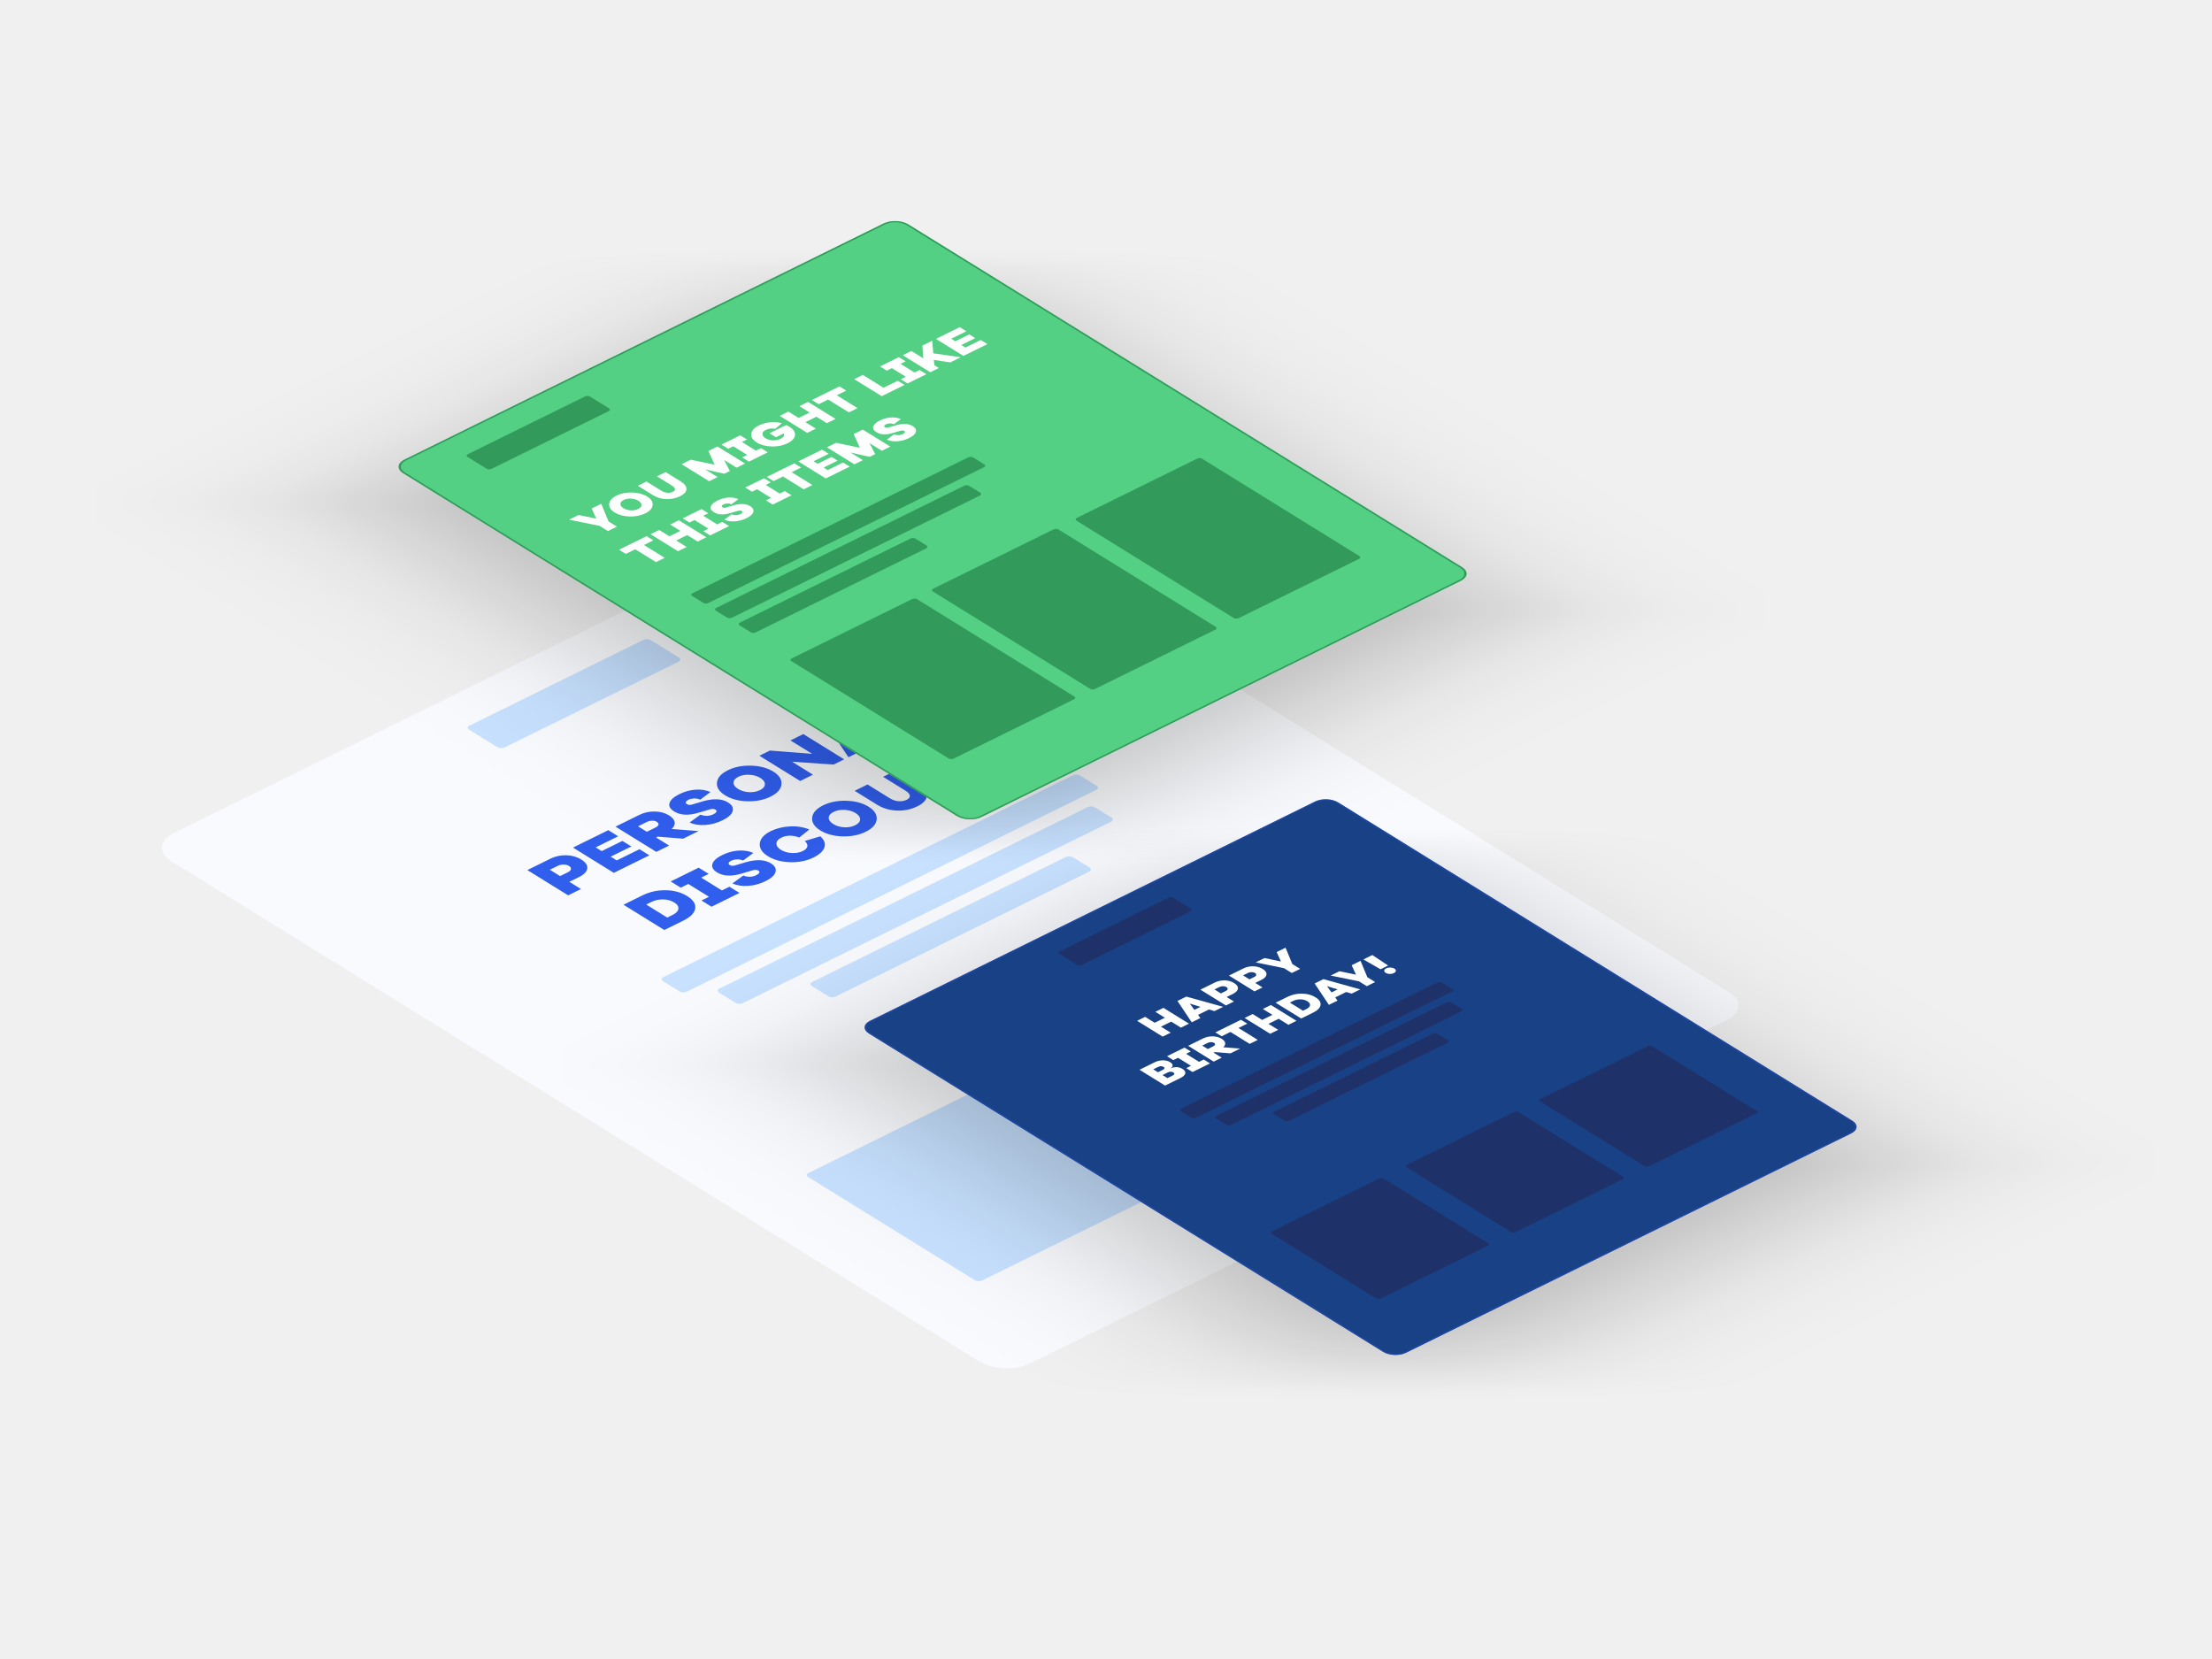
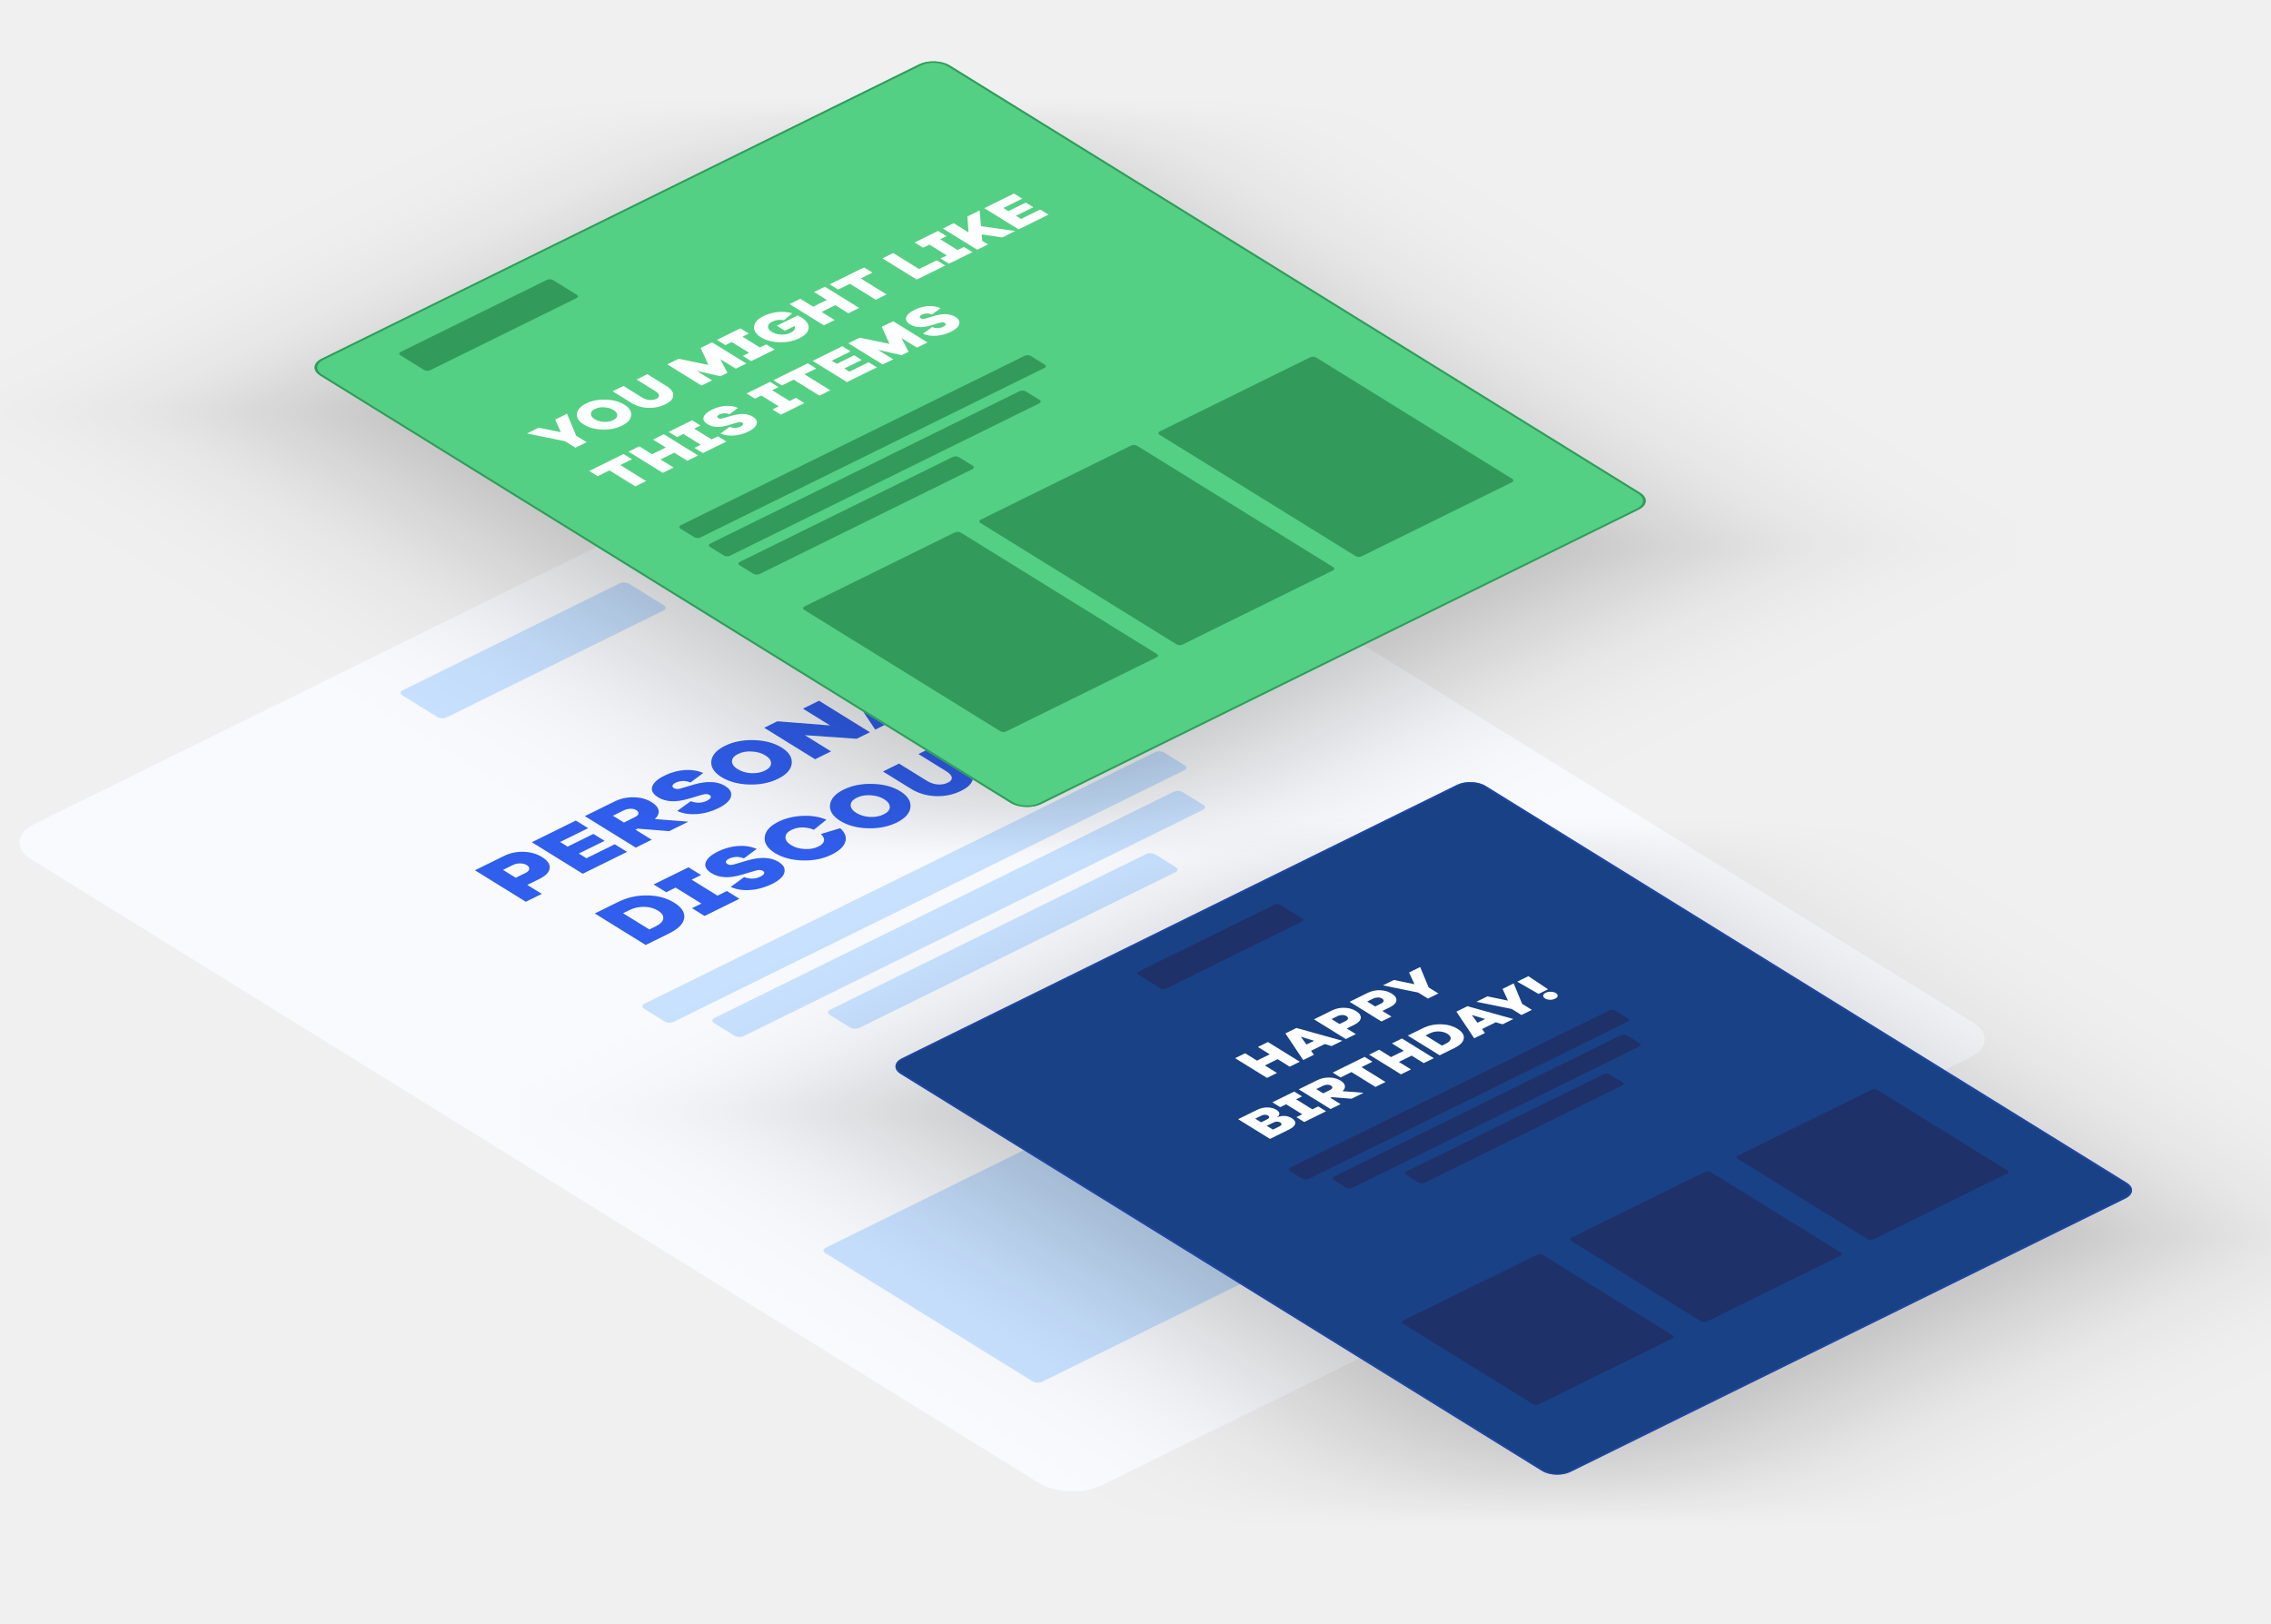
- <svg xmlns="http://www.w3.org/2000/svg" width="1024" height="768" viewBox="0 0 680 420" fill="none">
-   <g transform="matrix(0.69, -0.34, 0.63, 0.39, -60, 150)">
+ <svg xmlns="http://www.w3.org/2000/svg" width="1024" height="732" viewBox="0 0 560 400" fill="none">
+   <g transform="matrix(0.69, -0.34, 0.63, 0.39, -105, 142)">
    <path d="M0 178.85C0 172.305 5.305 167 11.85 167H322.099C328.643 167 333.948 172.305 333.948 178.85V573.15C333.948 579.695 328.643 585 322.099 585H11.85C5.305 585 0 579.695 0 573.15V178.85Z" fill="#F8FAFD" />
    <path d="M84.769 259.723H95.085C97.285 259.723 99.049 260.367 100.377 261.656C101.705 262.944 102.369 264.639 102.369 266.739C102.369 268.92 101.665 270.674 100.258 272.002C98.871 273.31 97.008 273.964 94.669 273.964H90.477V279.642H84.769V259.723ZM90.477 269.445H93.985C94.778 269.445 95.432 269.207 95.947 268.731C96.482 268.256 96.75 267.641 96.75 266.888C96.75 266.175 96.482 265.59 95.947 265.134C95.432 264.678 94.778 264.45 93.985 264.45H90.477V269.445ZM120.952 274.826V279.642H105.106V259.723H120.833V264.539H110.814V267.483H120.03V271.853H110.814V274.826H120.952ZM142.869 279.642H136.001L130.531 273.28H129.758V279.642H124.05V259.723H134.663C136.804 259.723 138.528 260.338 139.836 261.566C141.164 262.795 141.828 264.411 141.828 266.412C141.828 267.998 141.402 269.366 140.55 270.515C139.698 271.645 138.528 272.438 137.042 272.894L142.869 279.642ZM129.758 268.761H133.593C134.386 268.761 135.02 268.563 135.496 268.166C135.971 267.75 136.209 267.215 136.209 266.561C136.209 265.927 135.971 265.421 135.496 265.045C135.02 264.648 134.386 264.45 133.593 264.45H129.758V268.761ZM152.885 259.277C155.243 259.277 157.176 259.783 158.682 260.793C160.189 261.804 161.12 263.231 161.477 265.075L155.888 266.204C155.709 265.332 155.333 264.698 154.758 264.302C154.183 263.905 153.559 263.707 152.885 263.707C152.251 263.707 151.735 263.856 151.339 264.153C150.962 264.43 150.774 264.817 150.774 265.312C150.774 265.986 151.16 266.412 151.933 266.591L155.977 267.542C159.762 268.494 161.655 270.466 161.655 273.458C161.655 274.945 161.219 276.204 160.347 277.234C159.495 278.265 158.454 278.998 157.225 279.434C155.997 279.87 154.649 280.088 153.182 280.088C150.724 280.088 148.663 279.533 146.998 278.423C145.333 277.313 144.362 275.817 144.085 273.934L149.912 272.834C150.368 274.598 151.497 275.48 153.301 275.48C153.995 275.48 154.56 275.341 154.996 275.064C155.432 274.786 155.65 274.39 155.65 273.875C155.65 273.201 155.194 272.755 154.282 272.537L150.15 271.556C146.503 270.703 144.679 268.781 144.679 265.788C144.679 263.747 145.442 262.151 146.969 261.002C148.495 259.852 150.467 259.277 152.885 259.277ZM166.875 262.31C168.956 260.288 171.503 259.277 174.516 259.277C177.529 259.277 180.065 260.288 182.127 262.31C184.208 264.311 185.248 266.769 185.248 269.683C185.248 272.596 184.208 275.064 182.127 277.086C180.065 279.087 177.529 280.088 174.516 280.088C171.503 280.088 168.956 279.087 166.875 277.086C164.814 275.064 163.783 272.596 163.783 269.683C163.783 266.769 164.814 264.311 166.875 262.31ZM170.948 273.458C171.9 274.449 173.089 274.945 174.516 274.945C175.943 274.945 177.122 274.449 178.054 273.458C179.005 272.448 179.481 271.189 179.481 269.683C179.481 268.196 179.005 266.948 178.054 265.937C177.122 264.926 175.943 264.42 174.516 264.42C173.089 264.42 171.9 264.926 170.948 265.937C170.017 266.948 169.551 268.196 169.551 269.683C169.551 271.189 170.017 272.448 170.948 273.458ZM207.731 259.723V279.642H203.004L193.847 269.385V279.642H188.139V259.723H192.836L201.993 270.337V259.723H207.731ZM231.991 279.642H225.837L224.737 276.61H216.888L215.758 279.642H209.634L217.661 259.723H223.964L231.991 279.642ZM223.012 271.823L220.842 265.848L218.642 271.823H223.012ZM249.084 274.737V279.642H233.982V259.723H239.69V274.737H249.084ZM94.727 295.723H103.14C106.391 295.723 109.007 296.645 110.989 298.488C112.991 300.311 113.992 302.71 113.992 305.683C113.992 308.656 112.991 311.064 110.989 312.907C109.007 314.731 106.391 315.642 103.14 315.642H94.727V295.723ZM100.435 310.826H102.724C104.369 310.826 105.697 310.35 106.708 309.399C107.719 308.448 108.224 307.209 108.224 305.683C108.224 304.157 107.719 302.918 106.708 301.966C105.697 301.015 104.369 300.539 102.724 300.539H100.435V310.826ZM124.868 300.629V310.737H128.228V315.642H115.771V310.737H119.13V300.629H115.771V295.723H128.228V300.629H124.868ZM139.109 295.277C141.467 295.277 143.4 295.783 144.906 296.793C146.412 297.804 147.344 299.231 147.701 301.075L142.111 302.204C141.933 301.332 141.556 300.698 140.982 300.302C140.407 299.905 139.782 299.707 139.109 299.707C138.474 299.707 137.959 299.856 137.563 300.153C137.186 300.43 136.998 300.817 136.998 301.312C136.998 301.986 137.384 302.412 138.157 302.591L142.2 303.542C145.986 304.494 147.879 306.466 147.879 309.458C147.879 310.945 147.443 312.204 146.571 313.234C145.719 314.265 144.678 314.998 143.449 315.434C142.22 315.87 140.873 316.088 139.406 316.088C136.948 316.088 134.887 315.533 133.222 314.423C131.557 313.313 130.586 311.817 130.308 309.934L136.136 308.834C136.591 310.598 137.721 311.48 139.525 311.48C140.218 311.48 140.783 311.341 141.219 311.064C141.655 310.786 141.873 310.39 141.873 309.875C141.873 309.201 141.418 308.755 140.506 308.537L136.373 307.556C132.726 306.703 130.903 304.781 130.903 301.788C130.903 299.747 131.666 298.151 133.192 297.002C134.718 295.852 136.69 295.277 139.109 295.277ZM160.74 310.945C161.909 310.945 162.88 310.608 163.653 309.934C164.446 309.26 164.981 308.269 165.259 306.961L170.967 308.269C170.531 310.687 169.391 312.6 167.548 314.007C165.724 315.395 163.455 316.088 160.74 316.088C157.727 316.088 155.18 315.087 153.099 313.086C151.038 311.064 150.007 308.596 150.007 305.683C150.007 302.769 151.038 300.311 153.099 298.31C155.18 296.288 157.727 295.277 160.74 295.277C163.277 295.277 165.496 295.971 167.399 297.358C169.322 298.746 170.511 300.589 170.967 302.888L165.259 304.256C164.981 303.007 164.446 302.056 163.653 301.402C162.88 300.748 161.909 300.42 160.74 300.42C159.332 300.42 158.153 300.926 157.202 301.937C156.25 302.948 155.775 304.196 155.775 305.683C155.775 307.169 156.25 308.418 157.202 309.429C158.153 310.44 159.332 310.945 160.74 310.945ZM176.427 298.31C178.508 296.288 181.055 295.277 184.067 295.277C187.08 295.277 189.617 296.288 191.678 298.31C193.759 300.311 194.8 302.769 194.8 305.683C194.8 308.596 193.759 311.064 191.678 313.086C189.617 315.087 187.08 316.088 184.067 316.088C181.055 316.088 178.508 315.087 176.427 313.086C174.365 311.064 173.335 308.596 173.335 305.683C173.335 302.769 174.365 300.311 176.427 298.31ZM180.5 309.458C181.451 310.449 182.64 310.945 184.067 310.945C185.494 310.945 186.674 310.449 187.605 309.458C188.557 308.448 189.032 307.189 189.032 305.683C189.032 304.196 188.557 302.948 187.605 301.937C186.674 300.926 185.494 300.42 184.067 300.42C182.64 300.42 181.451 300.926 180.5 301.937C179.568 302.948 179.102 304.196 179.102 305.683C179.102 307.189 179.568 308.448 180.5 309.458ZM216.123 295.723V306.634C216.123 309.508 215.291 311.807 213.626 313.531C211.981 315.236 209.791 316.088 207.055 316.088C204.241 316.088 201.981 315.236 200.277 313.531C198.572 311.827 197.72 309.528 197.72 306.634V295.723H203.458V306.634C203.458 307.982 203.785 309.032 204.439 309.785C205.093 310.539 205.965 310.915 207.055 310.915C208.066 310.915 208.869 310.539 209.464 309.785C210.078 309.013 210.385 307.962 210.385 306.634V295.723H216.123ZM239.13 295.723V315.642H234.403L225.246 305.385V315.642H219.537V295.723H224.235L233.392 306.337V295.723H239.13Z" fill="#305EED" />
    <rect width="80.989" height="17.173" rx="1.699" transform="matrix(1 0 0 -1 126.562 200.977)" fill="#C7E1FF" />
    <rect width="185.85" height="11.448" rx="1.699" transform="matrix(1 0 0 -1 73.9014 347.558)" fill="#C7E1FF" />
    <rect width="167.481" height="11.448" rx="1.699" transform="matrix(1 0 0 -1 83.2285 364.731)" fill="#C7E1FF" />
    <rect width="116.336" height="11.448" rx="1.699" transform="matrix(1 0 0 -1 108.882 381.903)" fill="#C7E1FF" />
    <rect width="79.769" height="84.718" rx="1.699" transform="matrix(1 0 0 -1 31.4292 538.199)" fill="#C7E1FF" />
    <rect width="79.769" height="84.718" rx="1.699" transform="matrix(1 0 0 -1 127.416 538.199)" fill="#C7E1FF" />
    <rect width="79.769" height="84.718" rx="1.699" transform="matrix(1 0 0 -1 222.551 538.199)" fill="#C7E1FF" />
    <g filter="url(#filter0_d)">
      <path d="M213 58.726C213 55.564 215.564 53 218.726 53H432.274C435.436 53 438 55.563 438 58.726V328.904C438 332.067 435.436 334.63 432.274 334.63H218.726C215.564 334.63 213 332.067 213 328.904V58.726Z" fill="#53D084" />
      <path d="M213.358 58.726C213.358 55.761 215.761 53.358 218.726 53.358H432.274C435.239 53.358 437.642 55.761 437.642 58.726V328.904C437.642 331.869 435.239 334.272 432.274 334.272H218.726C215.761 334.272 213.358 331.869 213.358 328.904V58.726Z" stroke="#329B5B" stroke-width="0.716" />
      <path d="M249.866 114.955L244.618 124.269V128.376H240.612V124.269L235.544 114.955H239.77L242.695 120.403L245.599 114.955H249.866ZM251.812 116.698C253.214 115.336 254.93 114.655 256.96 114.655C258.989 114.655 260.699 115.336 262.088 116.698C263.49 118.046 264.191 119.702 264.191 121.665C264.191 123.628 263.49 125.291 262.088 126.653C260.699 128.002 258.989 128.676 256.96 128.676C254.93 128.676 253.214 128.002 251.812 126.653C250.423 125.291 249.729 123.628 249.729 121.665C249.729 119.702 250.423 118.046 251.812 116.698ZM254.556 124.209C255.197 124.877 255.998 125.211 256.96 125.211C257.921 125.211 258.716 124.877 259.343 124.209C259.984 123.528 260.305 122.68 260.305 121.665C260.305 120.664 259.984 119.823 259.343 119.141C258.716 118.46 257.921 118.12 256.96 118.12C255.998 118.12 255.197 118.46 254.556 119.141C253.928 119.823 253.614 120.664 253.614 121.665C253.614 122.68 253.928 123.528 254.556 124.209ZM278.557 114.955V122.306C278.557 124.243 277.997 125.792 276.875 126.954C275.767 128.102 274.291 128.676 272.448 128.676C270.552 128.676 269.029 128.102 267.881 126.954C266.733 125.805 266.158 124.256 266.158 122.306V114.955H270.024V122.306C270.024 123.214 270.245 123.922 270.685 124.43C271.126 124.937 271.714 125.191 272.448 125.191C273.129 125.191 273.67 124.937 274.071 124.43C274.485 123.909 274.692 123.201 274.692 122.306V114.955H278.557ZM301.684 114.955V128.376H297.918V122.306L294.934 128.376H292.43L289.445 122.346V128.376H285.679V114.955H289.746L293.672 122.286L297.618 114.955H301.684ZM309.548 118.26V125.071H311.811V128.376H303.418V125.071H305.682V118.26H303.418V114.955H311.811V118.26H309.548ZM319.888 120.363H327.36C327.413 121.084 327.44 121.525 327.44 121.685C327.44 123.742 326.772 125.425 325.437 126.733C324.115 128.029 322.412 128.676 320.329 128.676C318.272 128.676 316.536 128.002 315.121 126.653C313.719 125.291 313.017 123.628 313.017 121.665C313.017 119.702 313.719 118.046 315.121 116.698C316.536 115.336 318.266 114.655 320.309 114.655C321.898 114.655 323.293 115.008 324.495 115.716C325.697 116.424 326.518 117.412 326.959 118.681L323.053 119.662C322.519 118.634 321.604 118.12 320.309 118.12C319.321 118.12 318.506 118.46 317.865 119.141C317.224 119.809 316.903 120.65 316.903 121.665C316.903 122.68 317.231 123.528 317.885 124.209C318.539 124.877 319.367 125.211 320.369 125.211C321.798 125.211 322.786 124.65 323.333 123.528H319.888V120.363ZM342.008 114.955V128.376H338.142V123.268H333.234V128.376H329.388V114.955H333.234V119.963H338.142V114.955H342.008ZM356.002 118.26H351.796V128.376H347.93V118.26H343.723V114.955H356.002V118.26ZM372.749 125.071V128.376H362.573V114.955H366.419V125.071H372.749ZM380.201 118.26V125.071H382.465V128.376H374.072V125.071H376.335V118.26H374.072V114.955H382.465V118.26H380.201ZM397.788 128.376H393.141L390.036 123.749L388.053 126.132V128.376H384.207V114.955H388.053V120.744L392.941 114.955H397.307L392.54 120.724L397.788 128.376ZM409.662 125.131V128.376H398.985V114.955H409.582V118.2H402.831V120.183H409.041V123.128H402.831V125.131H409.662ZM248.163 142.26H243.957V152.376H240.091V142.26H235.885V138.955H248.163V142.26ZM262.532 138.955V152.376H258.666V147.268H253.758V152.376H249.913V138.955H253.758V143.963H258.666V138.955H262.532ZM270.377 142.26V149.071H272.641V152.376H264.248V149.071H266.511V142.26H264.248V138.955H272.641V142.26H270.377ZM279.972 138.655C281.561 138.655 282.863 138.995 283.878 139.676C284.893 140.357 285.52 141.319 285.761 142.561L281.995 143.322C281.875 142.734 281.621 142.307 281.234 142.04C280.846 141.773 280.426 141.639 279.972 141.639C279.544 141.639 279.197 141.739 278.93 141.94C278.676 142.127 278.55 142.387 278.55 142.721C278.55 143.175 278.81 143.462 279.331 143.582L282.055 144.223C284.606 144.864 285.881 146.193 285.881 148.209C285.881 149.211 285.587 150.059 284.999 150.753C284.425 151.448 283.724 151.942 282.896 152.236C282.068 152.529 281.16 152.676 280.172 152.676C278.516 152.676 277.127 152.302 276.006 151.554C274.884 150.807 274.23 149.798 274.043 148.53L277.969 147.789C278.276 148.977 279.037 149.571 280.252 149.571C280.72 149.571 281.1 149.478 281.394 149.291C281.688 149.104 281.835 148.837 281.835 148.49C281.835 148.036 281.527 147.735 280.913 147.588L278.129 146.927C275.672 146.353 274.443 145.058 274.443 143.041C274.443 141.666 274.957 140.591 275.986 139.816C277.014 139.042 278.343 138.655 279.972 138.655ZM298.241 142.26V149.071H300.505V152.376H292.112V149.071H294.375V142.26H292.112V138.955H300.505V142.26H298.241ZM313.985 142.26H309.779V152.376H305.913V142.26H301.706V138.955H313.985V142.26ZM326.411 149.131V152.376H315.734V138.955H326.331V142.2H319.58V144.183H325.79V147.128H319.58V149.131H326.411ZM344.502 138.955V152.376H340.737V146.306L337.752 152.376H335.248L332.264 146.346V152.376H328.498V138.955H332.564L336.49 146.286L340.436 138.955H344.502ZM352.366 138.655C353.955 138.655 355.257 138.995 356.272 139.676C357.287 140.357 357.915 141.319 358.155 142.561L354.389 143.322C354.269 142.734 354.015 142.307 353.628 142.04C353.241 141.773 352.82 141.639 352.366 141.639C351.939 141.639 351.592 141.739 351.325 141.94C351.071 142.127 350.944 142.387 350.944 142.721C350.944 143.175 351.204 143.462 351.725 143.582L354.449 144.223C357 144.864 358.275 146.193 358.275 148.209C358.275 149.211 357.981 150.059 357.394 150.753C356.82 151.448 356.119 151.942 355.291 152.236C354.463 152.529 353.555 152.676 352.566 152.676C350.911 152.676 349.522 152.302 348.4 151.554C347.278 150.807 346.624 149.798 346.437 148.53L350.363 147.789C350.67 148.977 351.431 149.571 352.647 149.571C353.114 149.571 353.495 149.478 353.788 149.291C354.082 149.104 354.229 148.837 354.229 148.49C354.229 148.036 353.922 147.735 353.308 147.588L350.523 146.927C348.066 146.353 346.838 145.058 346.838 143.041C346.838 141.666 347.352 140.591 348.38 139.816C349.408 139.042 350.737 138.655 352.366 138.655Z" fill="white" />
      <rect width="54.567" height="11.57" rx="1.145" transform="matrix(1 0 0 -1 235.484 75.8923)" fill="#329B5B" />
      <rect width="125.218" height="7.713" rx="1.145" transform="matrix(1 0 0 -1 235.485 181.652)" fill="#329B5B" />
      <rect width="112.842" height="7.713" rx="1.145" transform="matrix(1 0 0 -1 235.485 193.222)" fill="#329B5B" />
      <rect width="78.382" height="7.713" rx="1.145" transform="matrix(1 0 0 -1 235.485 204.792)" fill="#329B5B" />
      <rect width="56" height="79" rx="1.145" transform="matrix(1 0 0 -1 234 303)" fill="#329B5B" />
      <rect width="56" height="79" rx="1.145" transform="matrix(1 0 0 -1 297 303)" fill="#329B5B" />
      <rect width="56" height="79" rx="1.145" transform="matrix(1 0 0 -1 361 303)" fill="#329B5B" />
    </g>
    <g filter="url(#filter2_d)">
      <path d="M104 405.319C104 402.381 106.381 400 109.319 400H307.681C310.619 400 313 402.381 313 405.319V656.285C313 659.222 310.619 661.603 307.681 661.603H109.319C106.381 661.603 104 659.222 104 656.285V405.319Z" fill="#184285" />
      <path d="M104.332 405.319C104.332 402.565 106.565 400.332 109.319 400.332H307.681C310.435 400.332 312.668 402.565 312.668 405.319V656.285C312.668 659.038 310.435 661.271 307.681 661.271H109.319C106.565 661.271 104.332 659.038 104.332 656.285V405.319Z" stroke="#254BC1" stroke-opacity="0.5" stroke-width="0.665" />
      <path d="M187.349 457.758V470.225H183.758V465.48H179.2V470.225H175.627V457.758H179.2V462.41H183.758V457.758H187.349ZM202.563 470.225H198.711L198.023 468.327H193.111L192.404 470.225H188.571L193.595 457.758H197.539L202.563 470.225ZM196.944 465.331L195.586 461.591L194.209 465.331H196.944ZM203.809 457.758H210.265C211.642 457.758 212.746 458.161 213.577 458.968C214.408 459.774 214.824 460.835 214.824 462.149C214.824 463.514 214.383 464.612 213.503 465.443C212.634 466.261 211.468 466.671 210.005 466.671H207.381V470.225H203.809V457.758ZM207.381 463.843H209.577C210.073 463.843 210.482 463.694 210.805 463.396C211.14 463.098 211.307 462.714 211.307 462.242C211.307 461.796 211.14 461.43 210.805 461.145C210.482 460.859 210.073 460.717 209.577 460.717H207.381V463.843ZM216.537 457.758H222.993C224.37 457.758 225.474 458.161 226.305 458.968C227.136 459.774 227.552 460.835 227.552 462.149C227.552 463.514 227.111 464.612 226.231 465.443C225.362 466.261 224.196 466.671 222.733 466.671H220.109V470.225H216.537V457.758ZM220.109 463.843H222.305C222.801 463.843 223.21 463.694 223.533 463.396C223.868 463.098 224.035 462.714 224.035 462.242C224.035 461.796 223.868 461.43 223.533 461.145C223.21 460.859 222.801 460.717 222.305 460.717H220.109V463.843ZM241.75 457.758L236.875 466.41V470.225H233.153V466.41L228.446 457.758H232.372L235.089 462.819L237.786 457.758H241.75ZM164.962 485.787V485.861C165.694 485.886 166.314 486.134 166.823 486.605C167.344 487.064 167.604 487.765 167.604 488.708C167.604 489.775 167.226 490.631 166.469 491.276C165.713 491.908 164.683 492.225 163.381 492.225H156.608V479.758H163.381C164.547 479.758 165.477 480.062 166.172 480.67C166.879 481.278 167.232 482.084 167.232 483.089C167.232 483.932 166.99 484.59 166.507 485.061C166.035 485.52 165.52 485.762 164.962 485.787ZM160.18 482.531V484.838H162.394C162.791 484.838 163.114 484.732 163.362 484.522C163.61 484.298 163.734 484.013 163.734 483.666C163.734 483.331 163.61 483.058 163.362 482.847C163.126 482.636 162.822 482.531 162.45 482.531H160.18ZM160.18 489.452H162.581C163.002 489.452 163.331 489.341 163.567 489.117C163.815 488.882 163.939 488.578 163.939 488.206C163.939 487.858 163.815 487.579 163.567 487.368C163.331 487.157 163.015 487.052 162.618 487.052H160.18V489.452ZM174.545 482.828V489.155H176.648V492.225H168.852V489.155H170.954V482.828H168.852V479.758H176.648V482.828H174.545ZM190.044 492.225H185.746L182.322 488.243H181.839V492.225H178.266V479.758H184.909C186.248 479.758 187.328 480.143 188.146 480.912C188.977 481.681 189.393 482.692 189.393 483.945C189.393 484.937 189.126 485.793 188.593 486.512C188.059 487.219 187.328 487.716 186.397 488.001L190.044 492.225ZM181.839 485.415H184.239C184.735 485.415 185.132 485.291 185.43 485.043C185.727 484.782 185.876 484.447 185.876 484.038C185.876 483.641 185.727 483.325 185.43 483.089C185.132 482.841 184.735 482.717 184.239 482.717H181.839V485.415ZM201.807 482.828H197.899V492.225H194.308V482.828H190.401V479.758H201.807V482.828ZM215.154 479.758V492.225H211.563V487.48H207.004V492.225H203.431V479.758H207.004V484.41H211.563V479.758H215.154ZM217.25 479.758H222.515C224.55 479.758 226.187 480.335 227.427 481.489C228.68 482.63 229.307 484.131 229.307 485.991C229.307 487.852 228.68 489.359 227.427 490.513C226.187 491.654 224.55 492.225 222.515 492.225H217.25V479.758ZM220.822 489.21H222.255C223.284 489.21 224.115 488.913 224.748 488.317C225.381 487.722 225.697 486.947 225.697 485.991C225.697 485.036 225.381 484.261 224.748 483.666C224.115 483.07 223.284 482.773 222.255 482.773H220.822V489.21ZM243.586 492.225H239.734L239.046 490.327H234.134L233.427 492.225H229.594L234.618 479.758H238.562L243.586 492.225ZM237.967 487.331L236.608 483.591L235.232 487.331H237.967ZM255.082 479.758L250.207 488.41V492.225H246.485V488.41L241.778 479.758H245.704L248.42 484.819L251.118 479.758H255.082ZM260.323 479.758V480.335L260.044 487.778H256.658L256.379 480.335V479.758H260.323ZM258.425 488.596C258.983 488.596 259.449 488.782 259.821 489.155C260.193 489.527 260.379 489.967 260.379 490.476C260.379 490.997 260.193 491.437 259.821 491.797C259.449 492.144 258.983 492.318 258.425 492.318C257.867 492.318 257.408 492.144 257.048 491.797C256.689 491.437 256.509 490.997 256.509 490.476C256.509 489.967 256.689 489.527 257.048 489.155C257.42 488.782 257.879 488.596 258.425 488.596Z" fill="white" />
      <rect width="50.687" height="10.747" rx="1.063" transform="matrix(1 0 0 -1 183.21 421.264)" fill="#1F3169" />
      <rect width="116.313" height="7.165" rx="1.063" transform="matrix(1 0 0 -1 150.251 513.001)" fill="#1F3169" />
      <rect width="104.817" height="7.165" rx="1.063" transform="matrix(1 0 0 -1 156.088 523.749)" fill="#1F3169" />
      <rect width="72.808" height="7.165" rx="1.063" transform="matrix(1 0 0 -1 172.144 534.496)" fill="#1F3169" />
      <rect width="49.923" height="53.02" rx="1.063" transform="matrix(1 0 0 -1 123.669 632.313)" fill="#1F3169" />
      <rect width="49.923" height="53.02" rx="1.063" transform="matrix(1 0 0 -1 183.742 632.313)" fill="#1F3169" />
      <rect width="49.923" height="53.02" rx="1.063" transform="matrix(1 0 0 -1 243.282 632.313)" fill="#1F3169" />
    </g>
  </g>
  <defs>
    <filter id="filter0_d" x="129.928" y="0.136" width="360.935" height="417.566" filterUnits="userSpaceOnUse" color-interpolation-filters="sRGB">
      <feFlood flood-opacity="0" result="BackgroundImageFix" />
      <feColorMatrix in="SourceAlpha" type="matrix" values="0 0 0 0 0 0 0 0 0 0 0 0 0 0 0 0 0 0 127 0" />
      <feOffset dx="-15.104" dy="15.104" />
      <feGaussianBlur stdDeviation="33.984" />
      <feColorMatrix type="matrix" values="0 0 0 0 0 0 0 0 0 0 0 0 0 0 0 0 0 0 0.25 0" />
      <feBlend mode="normal" in2="BackgroundImageFix" result="effect1_dropShadow" />
      <feBlend mode="normal" in="SourceGraphic" in2="effect1_dropShadow" result="shape" />
    </filter>
    <filter id="filter2_d" x="20.928" y="347.136" width="344.935" height="397.539" filterUnits="userSpaceOnUse" color-interpolation-filters="sRGB">
      <feFlood flood-opacity="0" result="BackgroundImageFix" />
      <feColorMatrix in="SourceAlpha" type="matrix" values="0 0 0 0 0 0 0 0 0 0 0 0 0 0 0 0 0 0 127 0" />
      <feOffset dx="-15.104" dy="15.104" />
      <feGaussianBlur stdDeviation="33.984" />
      <feColorMatrix type="matrix" values="0 0 0 0 0 0 0 0 0 0 0 0 0 0 0 0 0 0 0.25 0" />
      <feBlend mode="normal" in2="BackgroundImageFix" result="effect1_dropShadow" />
      <feBlend mode="normal" in="SourceGraphic" in2="effect1_dropShadow" result="shape" />
    </filter>
  </defs>
</svg>
